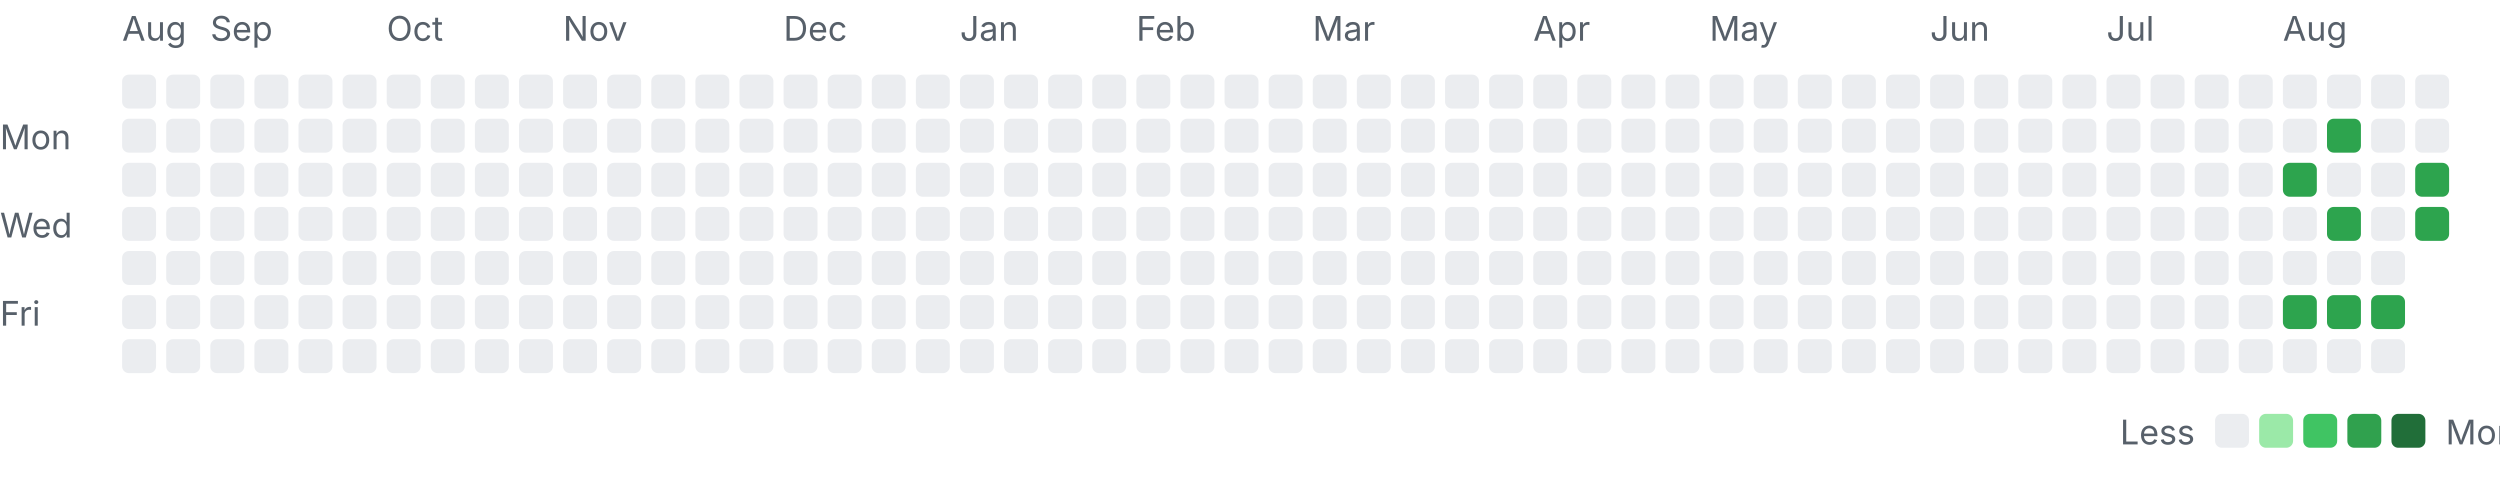
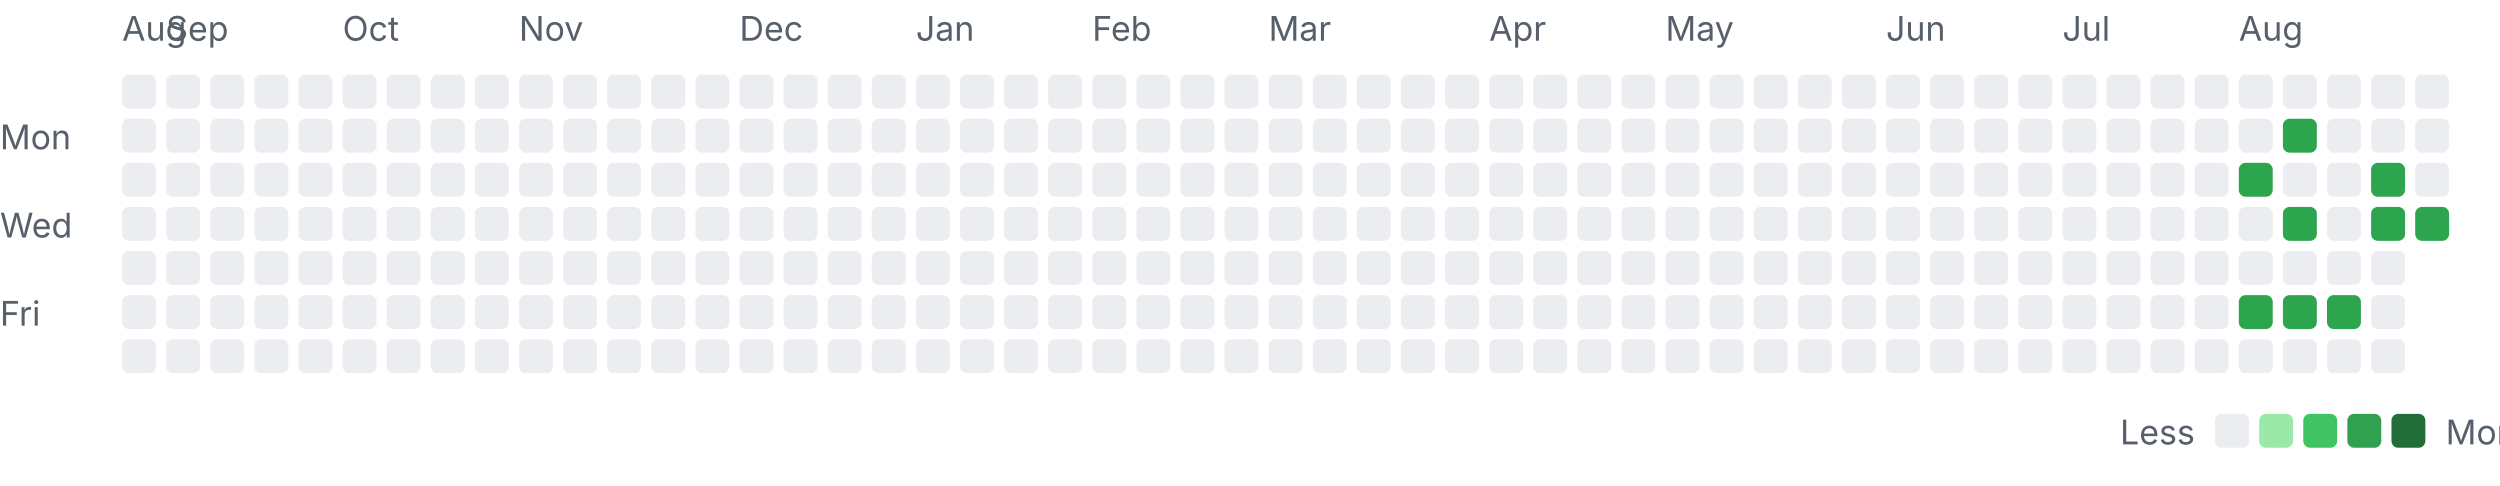
<svg xmlns="http://www.w3.org/2000/svg" viewBox="0 0 737 143" width="737" height="143" role="img" aria-label="Repository activity heatmap">
  <text x="36" y="12" font-size="10" fill="#57606a" font-family="-apple-system,BlinkMacSystemFont,Segoe UI,sans-serif">Aug</text>
-   <text x="62" y="12" font-size="10" fill="#57606a" font-family="-apple-system,BlinkMacSystemFont,Segoe UI,sans-serif">Sep</text>
-   <text x="114" y="12" font-size="10" fill="#57606a" font-family="-apple-system,BlinkMacSystemFont,Segoe UI,sans-serif">Oct</text>
-   <text x="166" y="12" font-size="10" fill="#57606a" font-family="-apple-system,BlinkMacSystemFont,Segoe UI,sans-serif">Nov</text>
-   <text x="231" y="12" font-size="10" fill="#57606a" font-family="-apple-system,BlinkMacSystemFont,Segoe UI,sans-serif">Dec</text>
-   <text x="283" y="12" font-size="10" fill="#57606a" font-family="-apple-system,BlinkMacSystemFont,Segoe UI,sans-serif">Jan</text>
-   <text x="335" y="12" font-size="10" fill="#57606a" font-family="-apple-system,BlinkMacSystemFont,Segoe UI,sans-serif">Feb</text>
-   <text x="387" y="12" font-size="10" fill="#57606a" font-family="-apple-system,BlinkMacSystemFont,Segoe UI,sans-serif">Mar</text>
-   <text x="452" y="12" font-size="10" fill="#57606a" font-family="-apple-system,BlinkMacSystemFont,Segoe UI,sans-serif">Apr</text>
-   <text x="504" y="12" font-size="10" fill="#57606a" font-family="-apple-system,BlinkMacSystemFont,Segoe UI,sans-serif">May</text>
-   <text x="569" y="12" font-size="10" fill="#57606a" font-family="-apple-system,BlinkMacSystemFont,Segoe UI,sans-serif">Jun</text>
-   <text x="621" y="12" font-size="10" fill="#57606a" font-family="-apple-system,BlinkMacSystemFont,Segoe UI,sans-serif">Jul</text>
-   <text x="673" y="12" font-size="10" fill="#57606a" font-family="-apple-system,BlinkMacSystemFont,Segoe UI,sans-serif">Aug</text>
+   <text x="49" y="12" font-size="10" fill="#57606a" font-family="-apple-system,BlinkMacSystemFont,Segoe UI,sans-serif">Sep</text>
+   <text x="101" y="12" font-size="10" fill="#57606a" font-family="-apple-system,BlinkMacSystemFont,Segoe UI,sans-serif">Oct</text>
+   <text x="153" y="12" font-size="10" fill="#57606a" font-family="-apple-system,BlinkMacSystemFont,Segoe UI,sans-serif">Nov</text>
+   <text x="218" y="12" font-size="10" fill="#57606a" font-family="-apple-system,BlinkMacSystemFont,Segoe UI,sans-serif">Dec</text>
+   <text x="270" y="12" font-size="10" fill="#57606a" font-family="-apple-system,BlinkMacSystemFont,Segoe UI,sans-serif">Jan</text>
+   <text x="322" y="12" font-size="10" fill="#57606a" font-family="-apple-system,BlinkMacSystemFont,Segoe UI,sans-serif">Feb</text>
+   <text x="374" y="12" font-size="10" fill="#57606a" font-family="-apple-system,BlinkMacSystemFont,Segoe UI,sans-serif">Mar</text>
+   <text x="439" y="12" font-size="10" fill="#57606a" font-family="-apple-system,BlinkMacSystemFont,Segoe UI,sans-serif">Apr</text>
+   <text x="491" y="12" font-size="10" fill="#57606a" font-family="-apple-system,BlinkMacSystemFont,Segoe UI,sans-serif">May</text>
+   <text x="556" y="12" font-size="10" fill="#57606a" font-family="-apple-system,BlinkMacSystemFont,Segoe UI,sans-serif">Jun</text>
+   <text x="608" y="12" font-size="10" fill="#57606a" font-family="-apple-system,BlinkMacSystemFont,Segoe UI,sans-serif">Jul</text>
+   <text x="660" y="12" font-size="10" fill="#57606a" font-family="-apple-system,BlinkMacSystemFont,Segoe UI,sans-serif">Aug</text>
  <text x="0" y="44" font-size="10" fill="#57606a" font-family="-apple-system,BlinkMacSystemFont,Segoe UI,sans-serif">Mon</text>
  <text x="0" y="70" font-size="10" fill="#57606a" font-family="-apple-system,BlinkMacSystemFont,Segoe UI,sans-serif">Wed</text>
  <text x="0" y="96" font-size="10" fill="#57606a" font-family="-apple-system,BlinkMacSystemFont,Segoe UI,sans-serif">Fri</text>
  <text x="625" y="131" font-size="10" fill="#57606a" font-family="-apple-system,BlinkMacSystemFont,Segoe UI,sans-serif">Less</text>
  <rect x="653" y="122" width="10" height="10" rx="2" fill="#ebedf0" />
  <rect x="666" y="122" width="10" height="10" rx="2" fill="#9be9a8" />
  <rect x="679" y="122" width="10" height="10" rx="2" fill="#40c463" />
  <rect x="692" y="122" width="10" height="10" rx="2" fill="#30a14e" />
  <rect x="705" y="122" width="10" height="10" rx="2" fill="#216e39" />
  <text x="721" y="131" font-size="10" fill="#57606a" font-family="-apple-system,BlinkMacSystemFont,Segoe UI,sans-serif">More</text>
  <rect x="36" y="22" width="10" height="10" rx="2" fill="#ebedf0" />
  <rect x="36" y="35" width="10" height="10" rx="2" fill="#ebedf0" />
  <rect x="36" y="48" width="10" height="10" rx="2" fill="#ebedf0" />
  <rect x="36" y="61" width="10" height="10" rx="2" fill="#ebedf0" />
  <rect x="36" y="74" width="10" height="10" rx="2" fill="#ebedf0" />
  <rect x="36" y="87" width="10" height="10" rx="2" fill="#ebedf0" />
  <rect x="36" y="100" width="10" height="10" rx="2" fill="#ebedf0" />
  <rect x="49" y="22" width="10" height="10" rx="2" fill="#ebedf0" />
  <rect x="49" y="35" width="10" height="10" rx="2" fill="#ebedf0" />
  <rect x="49" y="48" width="10" height="10" rx="2" fill="#ebedf0" />
  <rect x="49" y="61" width="10" height="10" rx="2" fill="#ebedf0" />
  <rect x="49" y="74" width="10" height="10" rx="2" fill="#ebedf0" />
  <rect x="49" y="87" width="10" height="10" rx="2" fill="#ebedf0" />
  <rect x="49" y="100" width="10" height="10" rx="2" fill="#ebedf0" />
  <rect x="62" y="22" width="10" height="10" rx="2" fill="#ebedf0" />
  <rect x="62" y="35" width="10" height="10" rx="2" fill="#ebedf0" />
  <rect x="62" y="48" width="10" height="10" rx="2" fill="#ebedf0" />
  <rect x="62" y="61" width="10" height="10" rx="2" fill="#ebedf0" />
  <rect x="62" y="74" width="10" height="10" rx="2" fill="#ebedf0" />
  <rect x="62" y="87" width="10" height="10" rx="2" fill="#ebedf0" />
  <rect x="62" y="100" width="10" height="10" rx="2" fill="#ebedf0" />
  <rect x="75" y="22" width="10" height="10" rx="2" fill="#ebedf0" />
  <rect x="75" y="35" width="10" height="10" rx="2" fill="#ebedf0" />
  <rect x="75" y="48" width="10" height="10" rx="2" fill="#ebedf0" />
  <rect x="75" y="61" width="10" height="10" rx="2" fill="#ebedf0" />
  <rect x="75" y="74" width="10" height="10" rx="2" fill="#ebedf0" />
  <rect x="75" y="87" width="10" height="10" rx="2" fill="#ebedf0" />
  <rect x="75" y="100" width="10" height="10" rx="2" fill="#ebedf0" />
  <rect x="88" y="22" width="10" height="10" rx="2" fill="#ebedf0" />
  <rect x="88" y="35" width="10" height="10" rx="2" fill="#ebedf0" />
  <rect x="88" y="48" width="10" height="10" rx="2" fill="#ebedf0" />
  <rect x="88" y="61" width="10" height="10" rx="2" fill="#ebedf0" />
  <rect x="88" y="74" width="10" height="10" rx="2" fill="#ebedf0" />
  <rect x="88" y="87" width="10" height="10" rx="2" fill="#ebedf0" />
  <rect x="88" y="100" width="10" height="10" rx="2" fill="#ebedf0" />
  <rect x="101" y="22" width="10" height="10" rx="2" fill="#ebedf0" />
  <rect x="101" y="35" width="10" height="10" rx="2" fill="#ebedf0" />
  <rect x="101" y="48" width="10" height="10" rx="2" fill="#ebedf0" />
  <rect x="101" y="61" width="10" height="10" rx="2" fill="#ebedf0" />
  <rect x="101" y="74" width="10" height="10" rx="2" fill="#ebedf0" />
  <rect x="101" y="87" width="10" height="10" rx="2" fill="#ebedf0" />
  <rect x="101" y="100" width="10" height="10" rx="2" fill="#ebedf0" />
  <rect x="114" y="22" width="10" height="10" rx="2" fill="#ebedf0" />
  <rect x="114" y="35" width="10" height="10" rx="2" fill="#ebedf0" />
  <rect x="114" y="48" width="10" height="10" rx="2" fill="#ebedf0" />
  <rect x="114" y="61" width="10" height="10" rx="2" fill="#ebedf0" />
  <rect x="114" y="74" width="10" height="10" rx="2" fill="#ebedf0" />
  <rect x="114" y="87" width="10" height="10" rx="2" fill="#ebedf0" />
  <rect x="114" y="100" width="10" height="10" rx="2" fill="#ebedf0" />
  <rect x="127" y="22" width="10" height="10" rx="2" fill="#ebedf0" />
  <rect x="127" y="35" width="10" height="10" rx="2" fill="#ebedf0" />
  <rect x="127" y="48" width="10" height="10" rx="2" fill="#ebedf0" />
  <rect x="127" y="61" width="10" height="10" rx="2" fill="#ebedf0" />
  <rect x="127" y="74" width="10" height="10" rx="2" fill="#ebedf0" />
  <rect x="127" y="87" width="10" height="10" rx="2" fill="#ebedf0" />
  <rect x="127" y="100" width="10" height="10" rx="2" fill="#ebedf0" />
  <rect x="140" y="22" width="10" height="10" rx="2" fill="#ebedf0" />
  <rect x="140" y="35" width="10" height="10" rx="2" fill="#ebedf0" />
  <rect x="140" y="48" width="10" height="10" rx="2" fill="#ebedf0" />
  <rect x="140" y="61" width="10" height="10" rx="2" fill="#ebedf0" />
  <rect x="140" y="74" width="10" height="10" rx="2" fill="#ebedf0" />
  <rect x="140" y="87" width="10" height="10" rx="2" fill="#ebedf0" />
  <rect x="140" y="100" width="10" height="10" rx="2" fill="#ebedf0" />
  <rect x="153" y="22" width="10" height="10" rx="2" fill="#ebedf0" />
  <rect x="153" y="35" width="10" height="10" rx="2" fill="#ebedf0" />
  <rect x="153" y="48" width="10" height="10" rx="2" fill="#ebedf0" />
  <rect x="153" y="61" width="10" height="10" rx="2" fill="#ebedf0" />
  <rect x="153" y="74" width="10" height="10" rx="2" fill="#ebedf0" />
  <rect x="153" y="87" width="10" height="10" rx="2" fill="#ebedf0" />
  <rect x="153" y="100" width="10" height="10" rx="2" fill="#ebedf0" />
  <rect x="166" y="22" width="10" height="10" rx="2" fill="#ebedf0" />
  <rect x="166" y="35" width="10" height="10" rx="2" fill="#ebedf0" />
  <rect x="166" y="48" width="10" height="10" rx="2" fill="#ebedf0" />
  <rect x="166" y="61" width="10" height="10" rx="2" fill="#ebedf0" />
  <rect x="166" y="74" width="10" height="10" rx="2" fill="#ebedf0" />
  <rect x="166" y="87" width="10" height="10" rx="2" fill="#ebedf0" />
  <rect x="166" y="100" width="10" height="10" rx="2" fill="#ebedf0" />
  <rect x="179" y="22" width="10" height="10" rx="2" fill="#ebedf0" />
  <rect x="179" y="35" width="10" height="10" rx="2" fill="#ebedf0" />
  <rect x="179" y="48" width="10" height="10" rx="2" fill="#ebedf0" />
  <rect x="179" y="61" width="10" height="10" rx="2" fill="#ebedf0" />
  <rect x="179" y="74" width="10" height="10" rx="2" fill="#ebedf0" />
  <rect x="179" y="87" width="10" height="10" rx="2" fill="#ebedf0" />
  <rect x="179" y="100" width="10" height="10" rx="2" fill="#ebedf0" />
  <rect x="192" y="22" width="10" height="10" rx="2" fill="#ebedf0" />
  <rect x="192" y="35" width="10" height="10" rx="2" fill="#ebedf0" />
  <rect x="192" y="48" width="10" height="10" rx="2" fill="#ebedf0" />
  <rect x="192" y="61" width="10" height="10" rx="2" fill="#ebedf0" />
  <rect x="192" y="74" width="10" height="10" rx="2" fill="#ebedf0" />
  <rect x="192" y="87" width="10" height="10" rx="2" fill="#ebedf0" />
  <rect x="192" y="100" width="10" height="10" rx="2" fill="#ebedf0" />
  <rect x="205" y="22" width="10" height="10" rx="2" fill="#ebedf0" />
  <rect x="205" y="35" width="10" height="10" rx="2" fill="#ebedf0" />
  <rect x="205" y="48" width="10" height="10" rx="2" fill="#ebedf0" />
  <rect x="205" y="61" width="10" height="10" rx="2" fill="#ebedf0" />
  <rect x="205" y="74" width="10" height="10" rx="2" fill="#ebedf0" />
  <rect x="205" y="87" width="10" height="10" rx="2" fill="#ebedf0" />
  <rect x="205" y="100" width="10" height="10" rx="2" fill="#ebedf0" />
  <rect x="218" y="22" width="10" height="10" rx="2" fill="#ebedf0" />
  <rect x="218" y="35" width="10" height="10" rx="2" fill="#ebedf0" />
  <rect x="218" y="48" width="10" height="10" rx="2" fill="#ebedf0" />
  <rect x="218" y="61" width="10" height="10" rx="2" fill="#ebedf0" />
  <rect x="218" y="74" width="10" height="10" rx="2" fill="#ebedf0" />
  <rect x="218" y="87" width="10" height="10" rx="2" fill="#ebedf0" />
  <rect x="218" y="100" width="10" height="10" rx="2" fill="#ebedf0" />
  <rect x="231" y="22" width="10" height="10" rx="2" fill="#ebedf0" />
  <rect x="231" y="35" width="10" height="10" rx="2" fill="#ebedf0" />
  <rect x="231" y="48" width="10" height="10" rx="2" fill="#ebedf0" />
  <rect x="231" y="61" width="10" height="10" rx="2" fill="#ebedf0" />
  <rect x="231" y="74" width="10" height="10" rx="2" fill="#ebedf0" />
  <rect x="231" y="87" width="10" height="10" rx="2" fill="#ebedf0" />
  <rect x="231" y="100" width="10" height="10" rx="2" fill="#ebedf0" />
  <rect x="244" y="22" width="10" height="10" rx="2" fill="#ebedf0" />
  <rect x="244" y="35" width="10" height="10" rx="2" fill="#ebedf0" />
  <rect x="244" y="48" width="10" height="10" rx="2" fill="#ebedf0" />
  <rect x="244" y="61" width="10" height="10" rx="2" fill="#ebedf0" />
  <rect x="244" y="74" width="10" height="10" rx="2" fill="#ebedf0" />
  <rect x="244" y="87" width="10" height="10" rx="2" fill="#ebedf0" />
  <rect x="244" y="100" width="10" height="10" rx="2" fill="#ebedf0" />
  <rect x="257" y="22" width="10" height="10" rx="2" fill="#ebedf0" />
  <rect x="257" y="35" width="10" height="10" rx="2" fill="#ebedf0" />
  <rect x="257" y="48" width="10" height="10" rx="2" fill="#ebedf0" />
  <rect x="257" y="61" width="10" height="10" rx="2" fill="#ebedf0" />
  <rect x="257" y="74" width="10" height="10" rx="2" fill="#ebedf0" />
  <rect x="257" y="87" width="10" height="10" rx="2" fill="#ebedf0" />
  <rect x="257" y="100" width="10" height="10" rx="2" fill="#ebedf0" />
  <rect x="270" y="22" width="10" height="10" rx="2" fill="#ebedf0" />
  <rect x="270" y="35" width="10" height="10" rx="2" fill="#ebedf0" />
  <rect x="270" y="48" width="10" height="10" rx="2" fill="#ebedf0" />
  <rect x="270" y="61" width="10" height="10" rx="2" fill="#ebedf0" />
  <rect x="270" y="74" width="10" height="10" rx="2" fill="#ebedf0" />
  <rect x="270" y="87" width="10" height="10" rx="2" fill="#ebedf0" />
  <rect x="270" y="100" width="10" height="10" rx="2" fill="#ebedf0" />
  <rect x="283" y="22" width="10" height="10" rx="2" fill="#ebedf0" />
  <rect x="283" y="35" width="10" height="10" rx="2" fill="#ebedf0" />
  <rect x="283" y="48" width="10" height="10" rx="2" fill="#ebedf0" />
  <rect x="283" y="61" width="10" height="10" rx="2" fill="#ebedf0" />
  <rect x="283" y="74" width="10" height="10" rx="2" fill="#ebedf0" />
  <rect x="283" y="87" width="10" height="10" rx="2" fill="#ebedf0" />
  <rect x="283" y="100" width="10" height="10" rx="2" fill="#ebedf0" />
  <rect x="296" y="22" width="10" height="10" rx="2" fill="#ebedf0" />
  <rect x="296" y="35" width="10" height="10" rx="2" fill="#ebedf0" />
  <rect x="296" y="48" width="10" height="10" rx="2" fill="#ebedf0" />
  <rect x="296" y="61" width="10" height="10" rx="2" fill="#ebedf0" />
  <rect x="296" y="74" width="10" height="10" rx="2" fill="#ebedf0" />
  <rect x="296" y="87" width="10" height="10" rx="2" fill="#ebedf0" />
  <rect x="296" y="100" width="10" height="10" rx="2" fill="#ebedf0" />
  <rect x="309" y="22" width="10" height="10" rx="2" fill="#ebedf0" />
  <rect x="309" y="35" width="10" height="10" rx="2" fill="#ebedf0" />
  <rect x="309" y="48" width="10" height="10" rx="2" fill="#ebedf0" />
  <rect x="309" y="61" width="10" height="10" rx="2" fill="#ebedf0" />
  <rect x="309" y="74" width="10" height="10" rx="2" fill="#ebedf0" />
  <rect x="309" y="87" width="10" height="10" rx="2" fill="#ebedf0" />
  <rect x="309" y="100" width="10" height="10" rx="2" fill="#ebedf0" />
  <rect x="322" y="22" width="10" height="10" rx="2" fill="#ebedf0" />
  <rect x="322" y="35" width="10" height="10" rx="2" fill="#ebedf0" />
  <rect x="322" y="48" width="10" height="10" rx="2" fill="#ebedf0" />
  <rect x="322" y="61" width="10" height="10" rx="2" fill="#ebedf0" />
  <rect x="322" y="74" width="10" height="10" rx="2" fill="#ebedf0" />
  <rect x="322" y="87" width="10" height="10" rx="2" fill="#ebedf0" />
  <rect x="322" y="100" width="10" height="10" rx="2" fill="#ebedf0" />
  <rect x="335" y="22" width="10" height="10" rx="2" fill="#ebedf0" />
  <rect x="335" y="35" width="10" height="10" rx="2" fill="#ebedf0" />
  <rect x="335" y="48" width="10" height="10" rx="2" fill="#ebedf0" />
  <rect x="335" y="61" width="10" height="10" rx="2" fill="#ebedf0" />
  <rect x="335" y="74" width="10" height="10" rx="2" fill="#ebedf0" />
  <rect x="335" y="87" width="10" height="10" rx="2" fill="#ebedf0" />
  <rect x="335" y="100" width="10" height="10" rx="2" fill="#ebedf0" />
  <rect x="348" y="22" width="10" height="10" rx="2" fill="#ebedf0" />
  <rect x="348" y="35" width="10" height="10" rx="2" fill="#ebedf0" />
  <rect x="348" y="48" width="10" height="10" rx="2" fill="#ebedf0" />
  <rect x="348" y="61" width="10" height="10" rx="2" fill="#ebedf0" />
  <rect x="348" y="74" width="10" height="10" rx="2" fill="#ebedf0" />
  <rect x="348" y="87" width="10" height="10" rx="2" fill="#ebedf0" />
  <rect x="348" y="100" width="10" height="10" rx="2" fill="#ebedf0" />
  <rect x="361" y="22" width="10" height="10" rx="2" fill="#ebedf0" />
  <rect x="361" y="35" width="10" height="10" rx="2" fill="#ebedf0" />
  <rect x="361" y="48" width="10" height="10" rx="2" fill="#ebedf0" />
  <rect x="361" y="61" width="10" height="10" rx="2" fill="#ebedf0" />
  <rect x="361" y="74" width="10" height="10" rx="2" fill="#ebedf0" />
  <rect x="361" y="87" width="10" height="10" rx="2" fill="#ebedf0" />
  <rect x="361" y="100" width="10" height="10" rx="2" fill="#ebedf0" />
  <rect x="374" y="22" width="10" height="10" rx="2" fill="#ebedf0" />
  <rect x="374" y="35" width="10" height="10" rx="2" fill="#ebedf0" />
  <rect x="374" y="48" width="10" height="10" rx="2" fill="#ebedf0" />
  <rect x="374" y="61" width="10" height="10" rx="2" fill="#ebedf0" />
  <rect x="374" y="74" width="10" height="10" rx="2" fill="#ebedf0" />
  <rect x="374" y="87" width="10" height="10" rx="2" fill="#ebedf0" />
  <rect x="374" y="100" width="10" height="10" rx="2" fill="#ebedf0" />
  <rect x="387" y="22" width="10" height="10" rx="2" fill="#ebedf0" />
  <rect x="387" y="35" width="10" height="10" rx="2" fill="#ebedf0" />
  <rect x="387" y="48" width="10" height="10" rx="2" fill="#ebedf0" />
  <rect x="387" y="61" width="10" height="10" rx="2" fill="#ebedf0" />
  <rect x="387" y="74" width="10" height="10" rx="2" fill="#ebedf0" />
  <rect x="387" y="87" width="10" height="10" rx="2" fill="#ebedf0" />
  <rect x="387" y="100" width="10" height="10" rx="2" fill="#ebedf0" />
  <rect x="400" y="22" width="10" height="10" rx="2" fill="#ebedf0" />
  <rect x="400" y="35" width="10" height="10" rx="2" fill="#ebedf0" />
  <rect x="400" y="48" width="10" height="10" rx="2" fill="#ebedf0" />
  <rect x="400" y="61" width="10" height="10" rx="2" fill="#ebedf0" />
  <rect x="400" y="74" width="10" height="10" rx="2" fill="#ebedf0" />
  <rect x="400" y="87" width="10" height="10" rx="2" fill="#ebedf0" />
  <rect x="400" y="100" width="10" height="10" rx="2" fill="#ebedf0" />
  <rect x="413" y="22" width="10" height="10" rx="2" fill="#ebedf0" />
  <rect x="413" y="35" width="10" height="10" rx="2" fill="#ebedf0" />
  <rect x="413" y="48" width="10" height="10" rx="2" fill="#ebedf0" />
  <rect x="413" y="61" width="10" height="10" rx="2" fill="#ebedf0" />
  <rect x="413" y="74" width="10" height="10" rx="2" fill="#ebedf0" />
  <rect x="413" y="87" width="10" height="10" rx="2" fill="#ebedf0" />
  <rect x="413" y="100" width="10" height="10" rx="2" fill="#ebedf0" />
  <rect x="426" y="22" width="10" height="10" rx="2" fill="#ebedf0" />
  <rect x="426" y="35" width="10" height="10" rx="2" fill="#ebedf0" />
  <rect x="426" y="48" width="10" height="10" rx="2" fill="#ebedf0" />
  <rect x="426" y="61" width="10" height="10" rx="2" fill="#ebedf0" />
  <rect x="426" y="74" width="10" height="10" rx="2" fill="#ebedf0" />
  <rect x="426" y="87" width="10" height="10" rx="2" fill="#ebedf0" />
  <rect x="426" y="100" width="10" height="10" rx="2" fill="#ebedf0" />
  <rect x="439" y="22" width="10" height="10" rx="2" fill="#ebedf0" />
  <rect x="439" y="35" width="10" height="10" rx="2" fill="#ebedf0" />
  <rect x="439" y="48" width="10" height="10" rx="2" fill="#ebedf0" />
  <rect x="439" y="61" width="10" height="10" rx="2" fill="#ebedf0" />
  <rect x="439" y="74" width="10" height="10" rx="2" fill="#ebedf0" />
  <rect x="439" y="87" width="10" height="10" rx="2" fill="#ebedf0" />
  <rect x="439" y="100" width="10" height="10" rx="2" fill="#ebedf0" />
  <rect x="452" y="22" width="10" height="10" rx="2" fill="#ebedf0" />
  <rect x="452" y="35" width="10" height="10" rx="2" fill="#ebedf0" />
  <rect x="452" y="48" width="10" height="10" rx="2" fill="#ebedf0" />
  <rect x="452" y="61" width="10" height="10" rx="2" fill="#ebedf0" />
  <rect x="452" y="74" width="10" height="10" rx="2" fill="#ebedf0" />
  <rect x="452" y="87" width="10" height="10" rx="2" fill="#ebedf0" />
  <rect x="452" y="100" width="10" height="10" rx="2" fill="#ebedf0" />
  <rect x="465" y="22" width="10" height="10" rx="2" fill="#ebedf0" />
  <rect x="465" y="35" width="10" height="10" rx="2" fill="#ebedf0" />
  <rect x="465" y="48" width="10" height="10" rx="2" fill="#ebedf0" />
  <rect x="465" y="61" width="10" height="10" rx="2" fill="#ebedf0" />
  <rect x="465" y="74" width="10" height="10" rx="2" fill="#ebedf0" />
  <rect x="465" y="87" width="10" height="10" rx="2" fill="#ebedf0" />
  <rect x="465" y="100" width="10" height="10" rx="2" fill="#ebedf0" />
  <rect x="478" y="22" width="10" height="10" rx="2" fill="#ebedf0" />
  <rect x="478" y="35" width="10" height="10" rx="2" fill="#ebedf0" />
  <rect x="478" y="48" width="10" height="10" rx="2" fill="#ebedf0" />
  <rect x="478" y="61" width="10" height="10" rx="2" fill="#ebedf0" />
  <rect x="478" y="74" width="10" height="10" rx="2" fill="#ebedf0" />
  <rect x="478" y="87" width="10" height="10" rx="2" fill="#ebedf0" />
  <rect x="478" y="100" width="10" height="10" rx="2" fill="#ebedf0" />
  <rect x="491" y="22" width="10" height="10" rx="2" fill="#ebedf0" />
  <rect x="491" y="35" width="10" height="10" rx="2" fill="#ebedf0" />
  <rect x="491" y="48" width="10" height="10" rx="2" fill="#ebedf0" />
  <rect x="491" y="61" width="10" height="10" rx="2" fill="#ebedf0" />
  <rect x="491" y="74" width="10" height="10" rx="2" fill="#ebedf0" />
  <rect x="491" y="87" width="10" height="10" rx="2" fill="#ebedf0" />
  <rect x="491" y="100" width="10" height="10" rx="2" fill="#ebedf0" />
  <rect x="504" y="22" width="10" height="10" rx="2" fill="#ebedf0" />
  <rect x="504" y="35" width="10" height="10" rx="2" fill="#ebedf0" />
  <rect x="504" y="48" width="10" height="10" rx="2" fill="#ebedf0" />
  <rect x="504" y="61" width="10" height="10" rx="2" fill="#ebedf0" />
  <rect x="504" y="74" width="10" height="10" rx="2" fill="#ebedf0" />
  <rect x="504" y="87" width="10" height="10" rx="2" fill="#ebedf0" />
  <rect x="504" y="100" width="10" height="10" rx="2" fill="#ebedf0" />
  <rect x="517" y="22" width="10" height="10" rx="2" fill="#ebedf0" />
  <rect x="517" y="35" width="10" height="10" rx="2" fill="#ebedf0" />
  <rect x="517" y="48" width="10" height="10" rx="2" fill="#ebedf0" />
  <rect x="517" y="61" width="10" height="10" rx="2" fill="#ebedf0" />
  <rect x="517" y="74" width="10" height="10" rx="2" fill="#ebedf0" />
  <rect x="517" y="87" width="10" height="10" rx="2" fill="#ebedf0" />
  <rect x="517" y="100" width="10" height="10" rx="2" fill="#ebedf0" />
  <rect x="530" y="22" width="10" height="10" rx="2" fill="#ebedf0" />
  <rect x="530" y="35" width="10" height="10" rx="2" fill="#ebedf0" />
  <rect x="530" y="48" width="10" height="10" rx="2" fill="#ebedf0" />
  <rect x="530" y="61" width="10" height="10" rx="2" fill="#ebedf0" />
  <rect x="530" y="74" width="10" height="10" rx="2" fill="#ebedf0" />
  <rect x="530" y="87" width="10" height="10" rx="2" fill="#ebedf0" />
  <rect x="530" y="100" width="10" height="10" rx="2" fill="#ebedf0" />
  <rect x="543" y="22" width="10" height="10" rx="2" fill="#ebedf0" />
  <rect x="543" y="35" width="10" height="10" rx="2" fill="#ebedf0" />
  <rect x="543" y="48" width="10" height="10" rx="2" fill="#ebedf0" />
  <rect x="543" y="61" width="10" height="10" rx="2" fill="#ebedf0" />
  <rect x="543" y="74" width="10" height="10" rx="2" fill="#ebedf0" />
  <rect x="543" y="87" width="10" height="10" rx="2" fill="#ebedf0" />
  <rect x="543" y="100" width="10" height="10" rx="2" fill="#ebedf0" />
  <rect x="556" y="22" width="10" height="10" rx="2" fill="#ebedf0" />
  <rect x="556" y="35" width="10" height="10" rx="2" fill="#ebedf0" />
  <rect x="556" y="48" width="10" height="10" rx="2" fill="#ebedf0" />
  <rect x="556" y="61" width="10" height="10" rx="2" fill="#ebedf0" />
  <rect x="556" y="74" width="10" height="10" rx="2" fill="#ebedf0" />
  <rect x="556" y="87" width="10" height="10" rx="2" fill="#ebedf0" />
  <rect x="556" y="100" width="10" height="10" rx="2" fill="#ebedf0" />
  <rect x="569" y="22" width="10" height="10" rx="2" fill="#ebedf0" />
  <rect x="569" y="35" width="10" height="10" rx="2" fill="#ebedf0" />
  <rect x="569" y="48" width="10" height="10" rx="2" fill="#ebedf0" />
  <rect x="569" y="61" width="10" height="10" rx="2" fill="#ebedf0" />
  <rect x="569" y="74" width="10" height="10" rx="2" fill="#ebedf0" />
  <rect x="569" y="87" width="10" height="10" rx="2" fill="#ebedf0" />
  <rect x="569" y="100" width="10" height="10" rx="2" fill="#ebedf0" />
  <rect x="582" y="22" width="10" height="10" rx="2" fill="#ebedf0" />
  <rect x="582" y="35" width="10" height="10" rx="2" fill="#ebedf0" />
  <rect x="582" y="48" width="10" height="10" rx="2" fill="#ebedf0" />
  <rect x="582" y="61" width="10" height="10" rx="2" fill="#ebedf0" />
  <rect x="582" y="74" width="10" height="10" rx="2" fill="#ebedf0" />
  <rect x="582" y="87" width="10" height="10" rx="2" fill="#ebedf0" />
  <rect x="582" y="100" width="10" height="10" rx="2" fill="#ebedf0" />
  <rect x="595" y="22" width="10" height="10" rx="2" fill="#ebedf0" />
  <rect x="595" y="35" width="10" height="10" rx="2" fill="#ebedf0" />
  <rect x="595" y="48" width="10" height="10" rx="2" fill="#ebedf0" />
  <rect x="595" y="61" width="10" height="10" rx="2" fill="#ebedf0" />
  <rect x="595" y="74" width="10" height="10" rx="2" fill="#ebedf0" />
  <rect x="595" y="87" width="10" height="10" rx="2" fill="#ebedf0" />
  <rect x="595" y="100" width="10" height="10" rx="2" fill="#ebedf0" />
  <rect x="608" y="22" width="10" height="10" rx="2" fill="#ebedf0" />
  <rect x="608" y="35" width="10" height="10" rx="2" fill="#ebedf0" />
  <rect x="608" y="48" width="10" height="10" rx="2" fill="#ebedf0" />
  <rect x="608" y="61" width="10" height="10" rx="2" fill="#ebedf0" />
  <rect x="608" y="74" width="10" height="10" rx="2" fill="#ebedf0" />
  <rect x="608" y="87" width="10" height="10" rx="2" fill="#ebedf0" />
  <rect x="608" y="100" width="10" height="10" rx="2" fill="#ebedf0" />
  <rect x="621" y="22" width="10" height="10" rx="2" fill="#ebedf0" />
  <rect x="621" y="35" width="10" height="10" rx="2" fill="#ebedf0" />
  <rect x="621" y="48" width="10" height="10" rx="2" fill="#ebedf0" />
  <rect x="621" y="61" width="10" height="10" rx="2" fill="#ebedf0" />
  <rect x="621" y="74" width="10" height="10" rx="2" fill="#ebedf0" />
  <rect x="621" y="87" width="10" height="10" rx="2" fill="#ebedf0" />
  <rect x="621" y="100" width="10" height="10" rx="2" fill="#ebedf0" />
  <rect x="634" y="22" width="10" height="10" rx="2" fill="#ebedf0" />
  <rect x="634" y="35" width="10" height="10" rx="2" fill="#ebedf0" />
  <rect x="634" y="48" width="10" height="10" rx="2" fill="#ebedf0" />
  <rect x="634" y="61" width="10" height="10" rx="2" fill="#ebedf0" />
  <rect x="634" y="74" width="10" height="10" rx="2" fill="#ebedf0" />
  <rect x="634" y="87" width="10" height="10" rx="2" fill="#ebedf0" />
  <rect x="634" y="100" width="10" height="10" rx="2" fill="#ebedf0" />
  <rect x="647" y="22" width="10" height="10" rx="2" fill="#ebedf0" />
  <rect x="647" y="35" width="10" height="10" rx="2" fill="#ebedf0" />
  <rect x="647" y="48" width="10" height="10" rx="2" fill="#ebedf0" />
  <rect x="647" y="61" width="10" height="10" rx="2" fill="#ebedf0" />
  <rect x="647" y="74" width="10" height="10" rx="2" fill="#ebedf0" />
  <rect x="647" y="87" width="10" height="10" rx="2" fill="#ebedf0" />
  <rect x="647" y="100" width="10" height="10" rx="2" fill="#ebedf0" />
  <rect x="660" y="22" width="10" height="10" rx="2" fill="#ebedf0" />
  <rect x="660" y="35" width="10" height="10" rx="2" fill="#ebedf0" />
-   <rect x="660" y="48" width="10" height="10" rx="2" fill="#ebedf0" />
+   <rect x="660" y="48" width="10" height="10" rx="2" fill="#2da44e" />
  <rect x="660" y="61" width="10" height="10" rx="2" fill="#ebedf0" />
  <rect x="660" y="74" width="10" height="10" rx="2" fill="#ebedf0" />
-   <rect x="660" y="87" width="10" height="10" rx="2" fill="#ebedf0" />
+   <rect x="660" y="87" width="10" height="10" rx="2" fill="#2da44e" />
  <rect x="660" y="100" width="10" height="10" rx="2" fill="#ebedf0" />
  <rect x="673" y="22" width="10" height="10" rx="2" fill="#ebedf0" />
-   <rect x="673" y="35" width="10" height="10" rx="2" fill="#ebedf0" />
-   <rect x="673" y="48" width="10" height="10" rx="2" fill="#2da44e" />
-   <rect x="673" y="61" width="10" height="10" rx="2" fill="#ebedf0" />
+   <rect x="673" y="35" width="10" height="10" rx="2" fill="#2da44e" />
+   <rect x="673" y="48" width="10" height="10" rx="2" fill="#ebedf0" />
+   <rect x="673" y="61" width="10" height="10" rx="2" fill="#2da44e" />
  <rect x="673" y="74" width="10" height="10" rx="2" fill="#ebedf0" />
  <rect x="673" y="87" width="10" height="10" rx="2" fill="#2da44e" />
  <rect x="673" y="100" width="10" height="10" rx="2" fill="#ebedf0" />
  <rect x="686" y="22" width="10" height="10" rx="2" fill="#ebedf0" />
-   <rect x="686" y="35" width="10" height="10" rx="2" fill="#2da44e" />
+   <rect x="686" y="35" width="10" height="10" rx="2" fill="#ebedf0" />
  <rect x="686" y="48" width="10" height="10" rx="2" fill="#ebedf0" />
-   <rect x="686" y="61" width="10" height="10" rx="2" fill="#2da44e" />
+   <rect x="686" y="61" width="10" height="10" rx="2" fill="#ebedf0" />
  <rect x="686" y="74" width="10" height="10" rx="2" fill="#ebedf0" />
  <rect x="686" y="87" width="10" height="10" rx="2" fill="#2da44e" />
  <rect x="686" y="100" width="10" height="10" rx="2" fill="#ebedf0" />
  <rect x="699" y="22" width="10" height="10" rx="2" fill="#ebedf0" />
  <rect x="699" y="35" width="10" height="10" rx="2" fill="#ebedf0" />
-   <rect x="699" y="48" width="10" height="10" rx="2" fill="#ebedf0" />
-   <rect x="699" y="61" width="10" height="10" rx="2" fill="#ebedf0" />
+   <rect x="699" y="48" width="10" height="10" rx="2" fill="#2da44e" />
+   <rect x="699" y="61" width="10" height="10" rx="2" fill="#2da44e" />
  <rect x="699" y="74" width="10" height="10" rx="2" fill="#ebedf0" />
-   <rect x="699" y="87" width="10" height="10" rx="2" fill="#2da44e" />
+   <rect x="699" y="87" width="10" height="10" rx="2" fill="#ebedf0" />
  <rect x="699" y="100" width="10" height="10" rx="2" fill="#ebedf0" />
  <rect x="712" y="22" width="10" height="10" rx="2" fill="#ebedf0" />
  <rect x="712" y="35" width="10" height="10" rx="2" fill="#ebedf0" />
-   <rect x="712" y="48" width="10" height="10" rx="2" fill="#2da44e" />
+   <rect x="712" y="48" width="10" height="10" rx="2" fill="#ebedf0" />
  <rect x="712" y="61" width="10" height="10" rx="2" fill="#2da44e" />
</svg>
